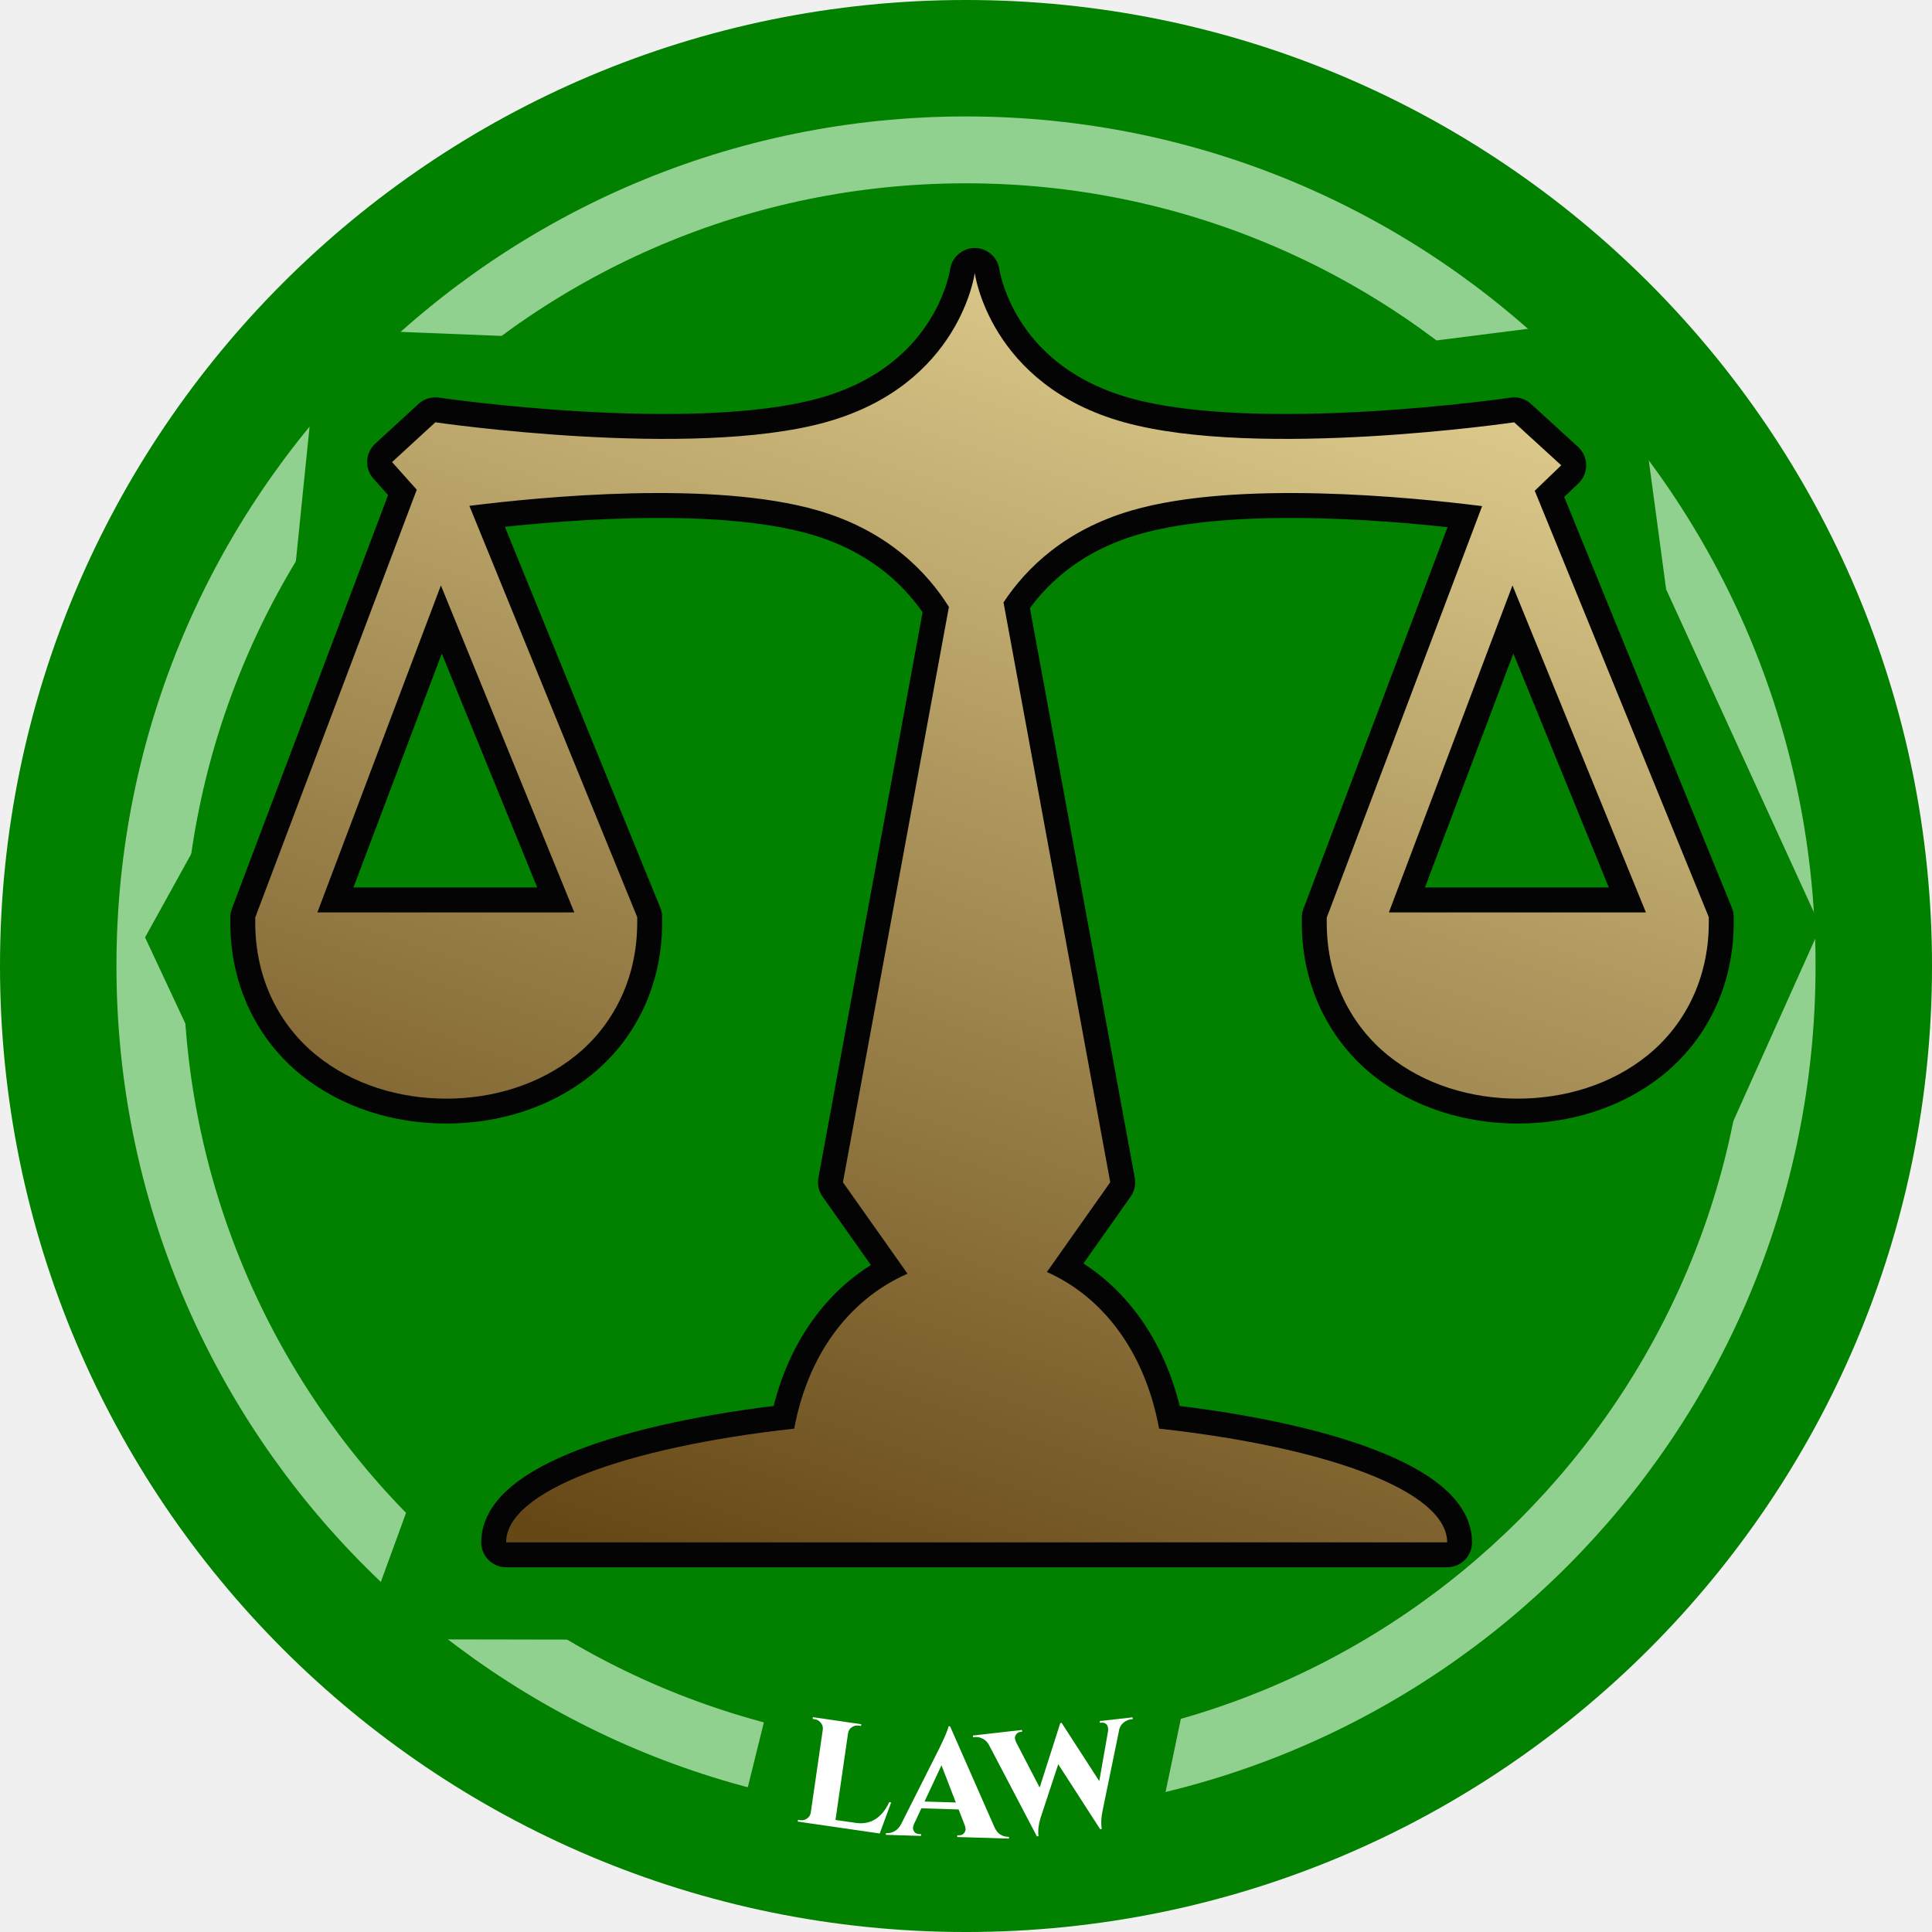
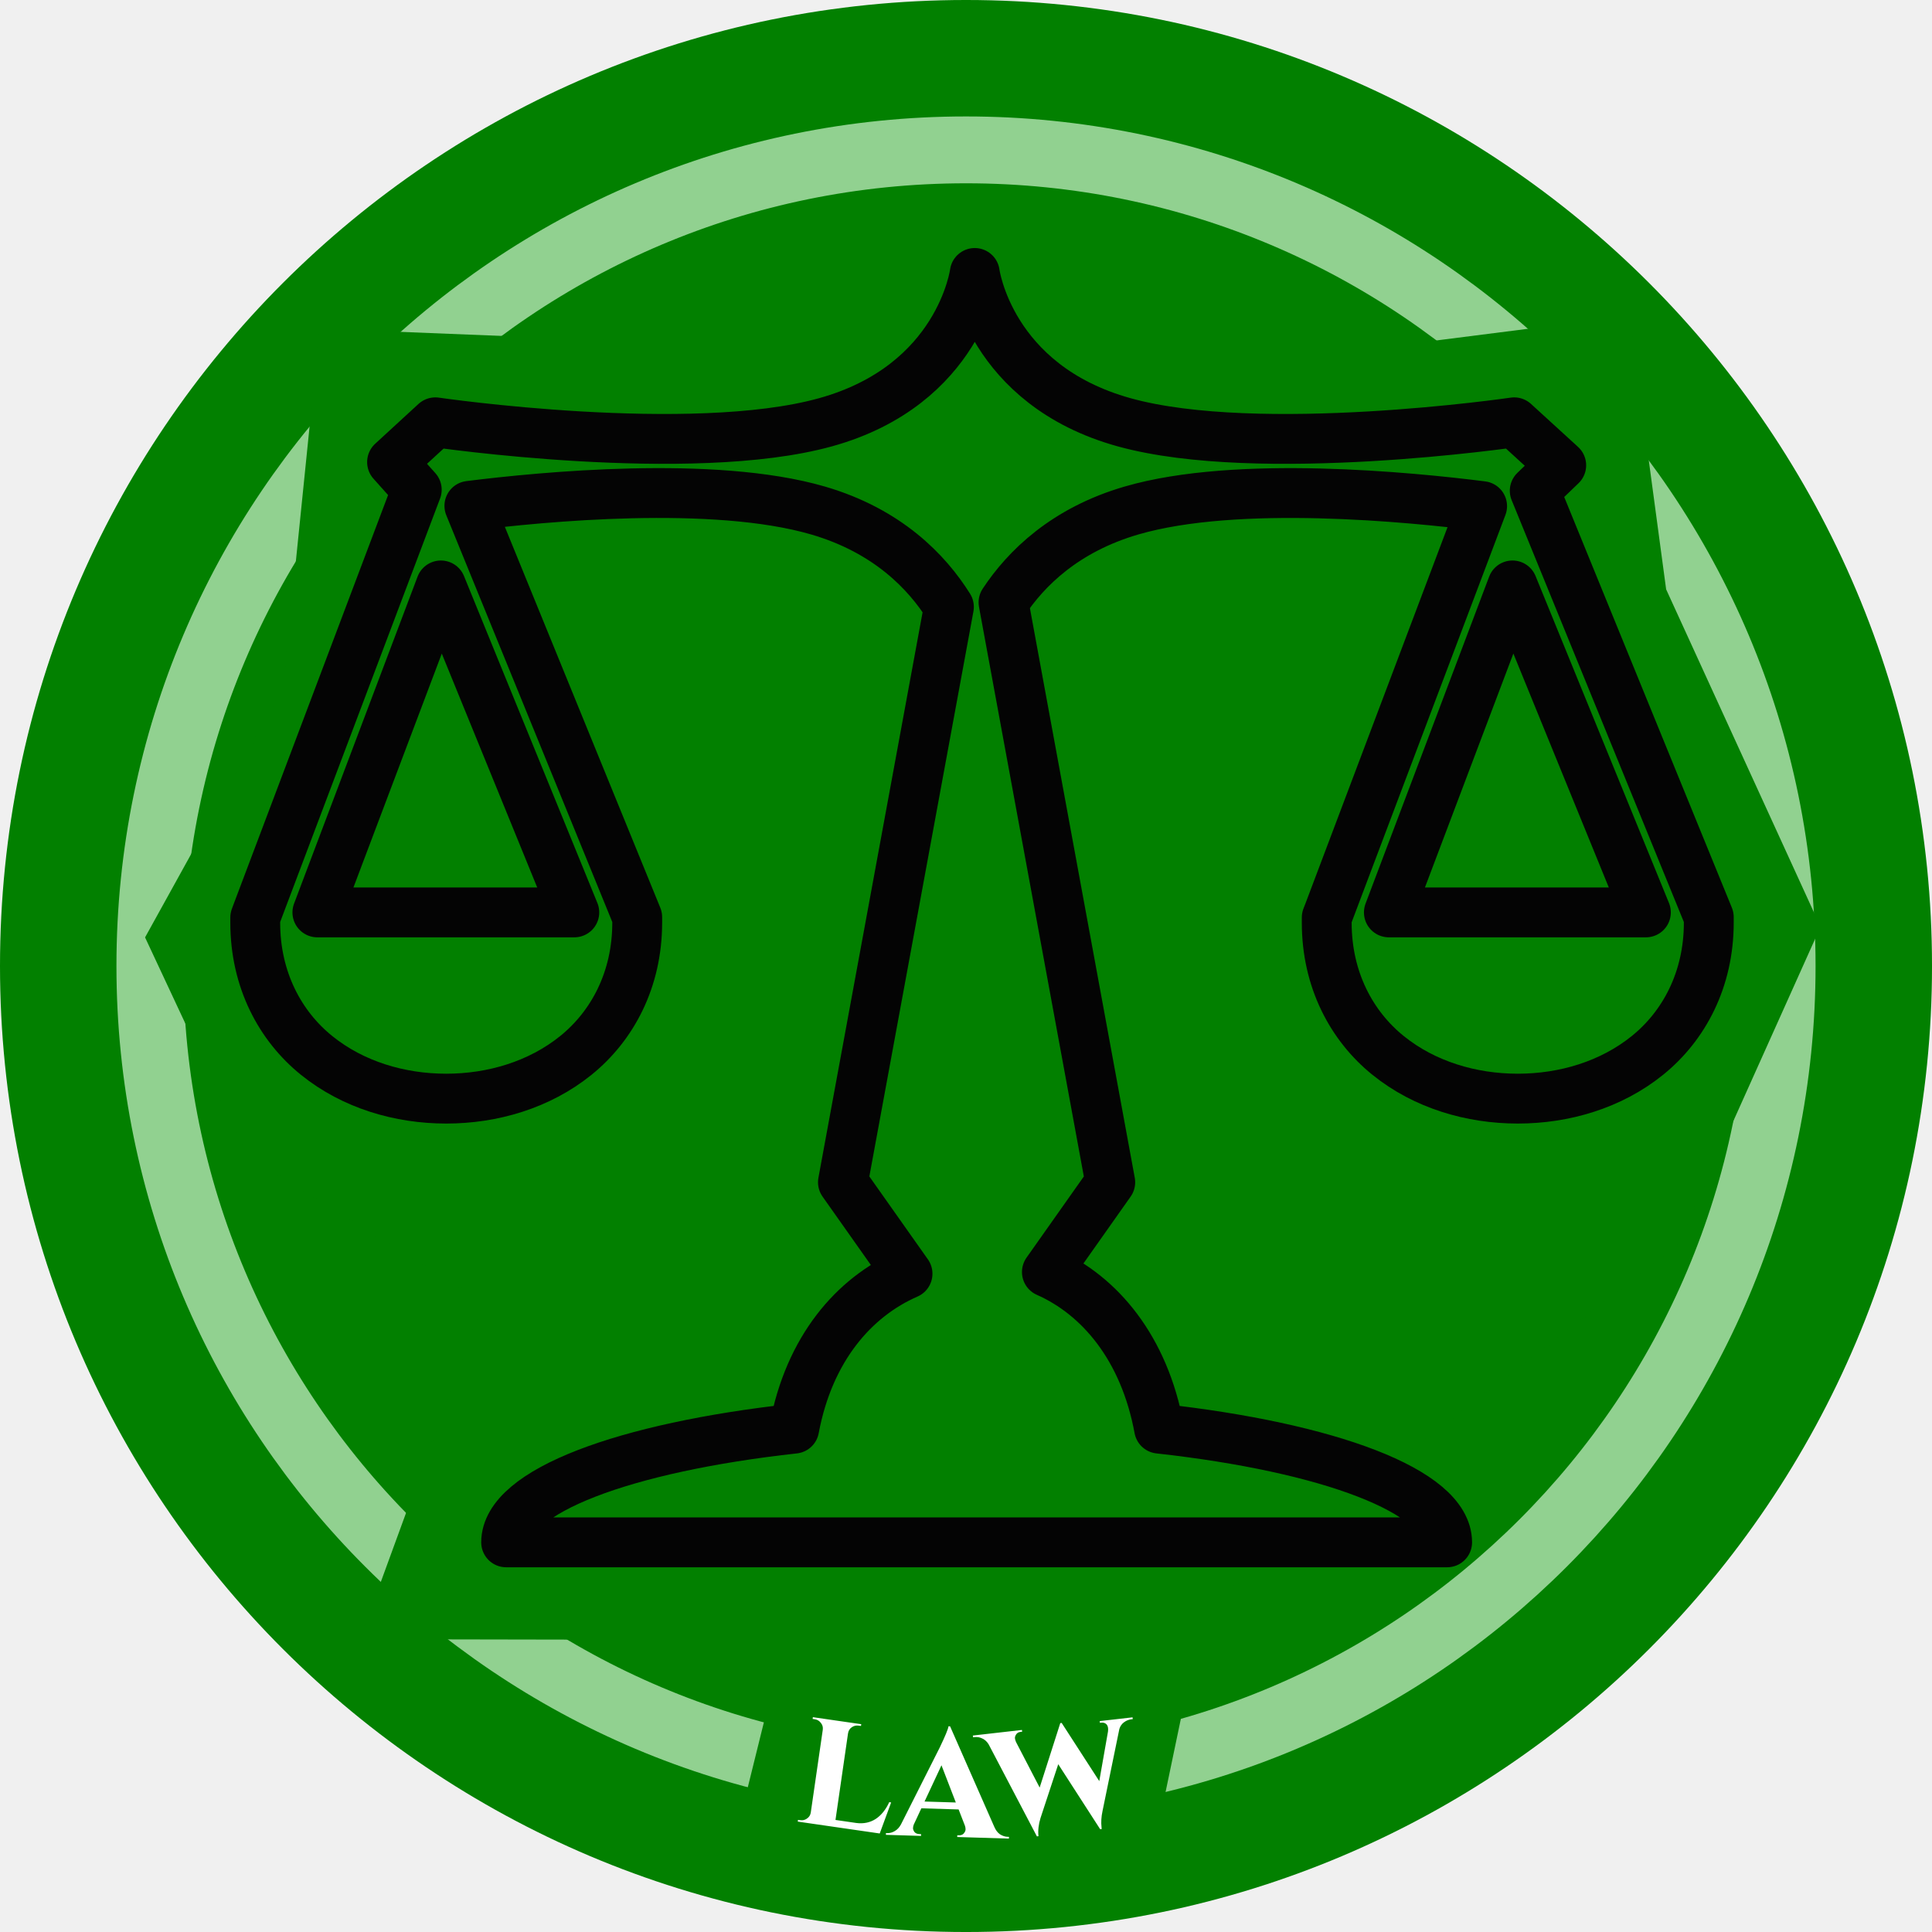
- <svg xmlns="http://www.w3.org/2000/svg" xmlns:xlink="http://www.w3.org/1999/xlink" width="193.805mm" height="193.805mm" viewBox="0 0 193.805 193.805" version="1.1" id="svg1">
-   <defs id="defs1">
-     <rect x="539.968" y="502.93" width="207.605" height="293.376" id="rect3" />
-     <rect x="174.466" y="734.902" width="463.943" height="104.29" id="rect2" />
-     <rect x="235.87" y="749.522" width="386.944" height="83.822" id="rect1" />
-     <linearGradient xlink:href="#linearGradient1" id="linearGradient2" x1="147.443" y1="491.292" x2="362.346" y2="36.929" gradientUnits="userSpaceOnUse" gradientTransform="matrix(0.1882479,0,0,0.1882479,60.72861,104.1723)" />
-     <linearGradient id="linearGradient1">
-       <stop style="stop-color:#9c732d;stop-opacity:1;" offset="0" id="stop1" />
-       <stop style="stop-color:#d3aa65;stop-opacity:1;" offset="1" id="stop2" />
-     </linearGradient>
-     <rect x="539.968" y="502.93" width="207.605" height="293.376" id="rect3-9" />
-     <filter style="color-interpolation-filters:sRGB" id="filter32" x="0" y="0" width="1" height="1">
-       <feComposite id="feComposite54" result="comp2" operator="over" in="fbSourceGraphic" in2="comp1" />
-     </filter>
-     <filter style="color-interpolation-filters:sRGB" id="filter70" x="-0.199" y="-0.141" width="1.397" height="1.283">
-       <feFlood result="flood" in="SourceGraphic" flood-opacity="1" flood-color="rgb(249,237,183)" id="feFlood69" />
-       <feGaussianBlur result="blur" in="SourceGraphic" stdDeviation="3" id="feGaussianBlur69" />
-       <feOffset result="offset" in="blur" dx="1" dy="1" id="feOffset69" />
-       <feComposite result="comp1" operator="in" in="flood" in2="offset" id="feComposite69" />
-       <feComposite result="fbSourceGraphic" operator="over" in="SourceGraphic" in2="comp1" id="feComposite70" />
-       <feColorMatrix result="fbSourceGraphicAlpha" in="fbSourceGraphic" values="0 0 0 -1 0 0 0 0 -1 0 0 0 0 -1 0 0 0 0 1 0" id="feColorMatrix70" />
-       <feFlood id="feFlood70" result="flood" in="fbSourceGraphic" flood-opacity="1" flood-color="rgb(249,237,183)" />
-       <feGaussianBlur id="feGaussianBlur70" result="blur" in="fbSourceGraphic" stdDeviation="3" />
-       <feOffset id="feOffset70" result="offset" in="blur" dx="1" dy="1" />
-       <feComposite id="feComposite71" result="comp1" operator="in" in="flood" in2="offset" />
-       <feComposite id="feComposite72" result="fbSourceGraphic" operator="over" in="fbSourceGraphic" in2="comp1" />
-       <feColorMatrix result="fbSourceGraphicAlpha" in="fbSourceGraphic" values="0 0 0 -1 0 0 0 0 -1 0 0 0 0 -1 0 0 0 0 1 0" id="feColorMatrix82" />
-       <feFlood id="feFlood82" result="flood" in="fbSourceGraphic" flood-opacity="1" flood-color="rgb(85,71,7)" />
-       <feGaussianBlur id="feGaussianBlur82" result="blur" in="fbSourceGraphic" stdDeviation="1" />
-       <feOffset id="feOffset82" result="offset" in="blur" dx="-1" dy="-1" />
-       <feComposite id="feComposite82" result="comp1" operator="in" in="flood" in2="offset" />
-       <feComposite id="feComposite83" result="fbSourceGraphic" operator="over" in="fbSourceGraphic" in2="comp1" />
-       <feColorMatrix result="fbSourceGraphicAlpha" in="fbSourceGraphic" values="0 0 0 -1 0 0 0 0 -1 0 0 0 0 -1 0 0 0 0 1 0" id="feColorMatrix83" />
-       <feFlood id="feFlood83" result="flood" in="fbSourceGraphic" flood-opacity="1" flood-color="rgb(85,71,7)" />
-       <feGaussianBlur id="feGaussianBlur83" result="blur" in="fbSourceGraphic" stdDeviation="1" />
-       <feOffset id="feOffset83" result="offset" in="blur" dx="-1" dy="-1" />
-       <feComposite id="feComposite84" result="comp1" operator="in" in="flood" in2="offset" />
-       <feComposite id="feComposite85" result="comp2" operator="over" in="fbSourceGraphic" in2="comp1" />
-     </filter>
-     <filter style="color-interpolation-filters:sRGB" id="filter88" x="-0.028" y="-0.034" width="1.055" height="1.068">
-       <feFlood result="flood" in="SourceGraphic" flood-opacity="1" flood-color="rgb(85,71,7)" id="feFlood87" />
-       <feGaussianBlur result="blur" in="SourceGraphic" stdDeviation="1" id="feGaussianBlur87" />
-       <feOffset result="offset" in="blur" dx="0" dy="0" id="feOffset87" />
-       <feComposite result="comp1" operator="in" in="offset" in2="flood" id="feComposite87" />
-       <feComposite result="comp2" operator="over" in="SourceGraphic" in2="comp1" id="feComposite88" />
-     </filter>
-     <radialGradient xlink:href="#linearGradient7" id="radialGradient8" cx="108.482" cy="126.562" fx="58.482" fy="66.562" r="151.875" gradientUnits="userSpaceOnUse" gradientTransform="matrix(0.08817681,0,0,0.08817681,61.56542,99.08236)" />
-     <linearGradient id="linearGradient7">
-       <stop style="stop-color:#d8c8bf;stop-opacity:1;" offset="0" id="stop7" />
-       <stop style="stop-color:#87644e;stop-opacity:0.996;" offset="1" id="stop8" />
-     </linearGradient>
-     <radialGradient xlink:href="#linearGradient7-0" id="radialGradient8-6" cx="108.482" cy="126.562" fx="52.605" fy="75.377" r="151.875" gradientUnits="userSpaceOnUse" />
-     <linearGradient id="linearGradient7-0">
-       <stop style="stop-color:#b1a6f1;stop-opacity:1;" offset="0" id="stop7-3" />
-       <stop style="stop-color:#441eb7;stop-opacity:0.996;" offset="1" id="stop8-3" />
-     </linearGradient>
-     <radialGradient xlink:href="#linearGradient2-5" id="radialGradient3" cx="81.689" cy="163.646" fx="81.689" fy="163.646" r="70.703" gradientUnits="userSpaceOnUse" gradientTransform="matrix(1.152756,0.00842552,-0.00827659,1.132381,-18.9625,-44.72036)" />
-     <linearGradient id="linearGradient2-5">
-       <stop style="stop-color:#d1e8fc;stop-opacity:1;" offset="0" id="stop2-0" />
-       <stop style="stop-color:#4993e0;stop-opacity:1;" offset="1" id="stop3" />
-     </linearGradient>
-     <linearGradient xlink:href="#linearGradient3" id="linearGradient5" x1="89.32" y1="106.465" x2="153.768" y2="122.855" gradientUnits="userSpaceOnUse" gradientTransform="matrix(1.219093,0,0,1.219093,-25.73593,-58.22228)" />
-     <linearGradient id="linearGradient3">
-       <stop style="stop-color:#277fb7;stop-opacity:1;" offset="0" id="stop4" />
-       <stop style="stop-color:#b9daf0;stop-opacity:1;" offset="0.324" id="stop6" />
-       <stop style="stop-color:#60acdd;stop-opacity:1;" offset="1" id="stop5" />
-     </linearGradient>
-     <radialGradient xlink:href="#linearGradient6" id="radialGradient10" cx="140.052" cy="48.642" fx="140.052" fy="48.642" r="29.926" gradientTransform="matrix(1.215901,-1.1346678e-8,0,0.6047558,-33.89948,-25.02825)" gradientUnits="userSpaceOnUse" />
-     <linearGradient id="linearGradient6">
-       <stop style="stop-color:#2881bb;stop-opacity:1;" offset="0" id="stop9" />
-       <stop style="stop-color:#7fbce3;stop-opacity:1;" offset="0.81" id="stop11" />
-       <stop style="stop-color:#66afdd;stop-opacity:1;" offset="1" id="stop10" />
-     </linearGradient>
-     <radialGradient xlink:href="#linearGradient2-5" id="radialGradient12" gradientUnits="userSpaceOnUse" gradientTransform="matrix(1.152756,0.00842552,-0.00827659,1.132381,-18.9625,-44.72036)" cx="81.689" cy="163.646" fx="81.689" fy="163.646" r="70.703" />
-     <radialGradient xlink:href="#linearGradient6" id="radialGradient11" gradientUnits="userSpaceOnUse" gradientTransform="matrix(1.215901,-1.1346678e-8,0,0.6047558,-33.89948,-25.02825)" cx="140.052" cy="48.642" fx="140.052" fy="48.642" r="29.926" />
-     <rect x="539.968" y="502.93" width="207.605" height="293.376" id="rect3-9-6" />
-     <filter style="color-interpolation-filters:sRGB" id="filter70-1" x="-0.199" y="-0.141" width="1.397" height="1.283">
-       <feFlood result="flood" in="SourceGraphic" flood-opacity="1" flood-color="rgb(249,237,183)" id="feFlood69-9" />
-       <feGaussianBlur result="blur" in="SourceGraphic" stdDeviation="3" id="feGaussianBlur69-6" />
-       <feOffset result="offset" in="blur" dx="1" dy="1" id="feOffset69-7" />
-       <feComposite result="comp1" operator="in" in="flood" in2="offset" id="feComposite69-8" />
-       <feComposite result="fbSourceGraphic" operator="over" in="SourceGraphic" in2="comp1" id="feComposite70-9" />
-       <feColorMatrix result="fbSourceGraphicAlpha" in="fbSourceGraphic" values="0 0 0 -1 0 0 0 0 -1 0 0 0 0 -1 0 0 0 0 1 0" id="feColorMatrix70-7" />
-       <feFlood id="feFlood70-5" result="flood" in="fbSourceGraphic" flood-opacity="1" flood-color="rgb(249,237,183)" />
-       <feGaussianBlur id="feGaussianBlur70-5" result="blur" in="fbSourceGraphic" stdDeviation="3" />
-       <feOffset id="feOffset70-2" result="offset" in="blur" dx="1" dy="1" />
-       <feComposite id="feComposite71-4" result="comp1" operator="in" in="flood" in2="offset" />
-       <feComposite id="feComposite72-9" result="fbSourceGraphic" operator="over" in="fbSourceGraphic" in2="comp1" />
-       <feColorMatrix result="fbSourceGraphicAlpha" in="fbSourceGraphic" values="0 0 0 -1 0 0 0 0 -1 0 0 0 0 -1 0 0 0 0 1 0" id="feColorMatrix82-4" />
-       <feFlood id="feFlood82-4" result="flood" in="fbSourceGraphic" flood-opacity="1" flood-color="rgb(85,71,7)" />
-       <feGaussianBlur id="feGaussianBlur82-7" result="blur" in="fbSourceGraphic" stdDeviation="1" />
-       <feOffset id="feOffset82-9" result="offset" in="blur" dx="-1" dy="-1" />
-       <feComposite id="feComposite82-5" result="comp1" operator="in" in="flood" in2="offset" />
-       <feComposite id="feComposite83-5" result="fbSourceGraphic" operator="over" in="fbSourceGraphic" in2="comp1" />
-       <feColorMatrix result="fbSourceGraphicAlpha" in="fbSourceGraphic" values="0 0 0 -1 0 0 0 0 -1 0 0 0 0 -1 0 0 0 0 1 0" id="feColorMatrix83-6" />
-       <feFlood id="feFlood83-1" result="flood" in="fbSourceGraphic" flood-opacity="1" flood-color="rgb(85,71,7)" />
-       <feGaussianBlur id="feGaussianBlur83-5" result="blur" in="fbSourceGraphic" stdDeviation="1" />
-       <feOffset id="feOffset83-9" result="offset" in="blur" dx="-1" dy="-1" />
-       <feComposite id="feComposite84-1" result="comp1" operator="in" in="flood" in2="offset" />
-       <feComposite id="feComposite85-3" result="comp2" operator="over" in="fbSourceGraphic" in2="comp1" />
-     </filter>
-     <radialGradient xlink:href="#linearGradient7" id="radialGradient8-1" cx="108.482" cy="126.562" fx="58.482" fy="66.562" r="151.875" gradientUnits="userSpaceOnUse" gradientTransform="matrix(0.07585412,0,0,0.07585412,138.2585,109.4462)" />
-     <rect x="539.968" y="502.93" width="207.605" height="293.376" id="rect3-9-6-4" />
-     <filter style="color-interpolation-filters:sRGB" id="filter70-1-1" x="-0.136" y="-0.151" width="1.272" height="1.303">
-       <feFlood result="flood" in="SourceGraphic" flood-opacity="1" flood-color="rgb(249,237,183)" id="feFlood69-9-8" />
-       <feGaussianBlur result="blur" in="SourceGraphic" stdDeviation="3" id="feGaussianBlur69-6-2" />
-       <feOffset result="offset" in="blur" dx="1" dy="1" id="feOffset69-7-6" />
-       <feComposite result="comp1" operator="in" in="flood" in2="offset" id="feComposite69-8-0" />
-       <feComposite result="fbSourceGraphic" operator="over" in="SourceGraphic" in2="comp1" id="feComposite70-9-3" />
-       <feColorMatrix result="fbSourceGraphicAlpha" in="fbSourceGraphic" values="0 0 0 -1 0 0 0 0 -1 0 0 0 0 -1 0 0 0 0 1 0" id="feColorMatrix70-7-9" />
-       <feFlood id="feFlood70-5-4" result="flood" in="fbSourceGraphic" flood-opacity="1" flood-color="rgb(249,237,183)" />
-       <feGaussianBlur id="feGaussianBlur70-5-9" result="blur" in="fbSourceGraphic" stdDeviation="3" />
-       <feOffset id="feOffset70-2-6" result="offset" in="blur" dx="1" dy="1" />
-       <feComposite id="feComposite71-4-5" result="comp1" operator="in" in="flood" in2="offset" />
-       <feComposite id="feComposite72-9-1" result="fbSourceGraphic" operator="over" in="fbSourceGraphic" in2="comp1" />
-       <feColorMatrix result="fbSourceGraphicAlpha" in="fbSourceGraphic" values="0 0 0 -1 0 0 0 0 -1 0 0 0 0 -1 0 0 0 0 1 0" id="feColorMatrix82-4-3" />
-       <feFlood id="feFlood82-4-2" result="flood" in="fbSourceGraphic" flood-opacity="1" flood-color="rgb(85,71,7)" />
-       <feGaussianBlur id="feGaussianBlur82-7-6" result="blur" in="fbSourceGraphic" stdDeviation="1" />
-       <feOffset id="feOffset82-9-9" result="offset" in="blur" dx="-1" dy="-1" />
-       <feComposite id="feComposite82-5-0" result="comp1" operator="in" in="flood" in2="offset" />
-       <feComposite id="feComposite83-5-0" result="fbSourceGraphic" operator="over" in="fbSourceGraphic" in2="comp1" />
-       <feColorMatrix result="fbSourceGraphicAlpha" in="fbSourceGraphic" values="0 0 0 -1 0 0 0 0 -1 0 0 0 0 -1 0 0 0 0 1 0" id="feColorMatrix83-6-3" />
-       <feFlood id="feFlood83-1-9" result="flood" in="fbSourceGraphic" flood-opacity="1" flood-color="rgb(85,71,7)" />
-       <feGaussianBlur id="feGaussianBlur83-5-5" result="blur" in="fbSourceGraphic" stdDeviation="1" />
-       <feOffset id="feOffset83-9-3" result="offset" in="blur" dx="-1" dy="-1" />
-       <feComposite id="feComposite84-1-1" result="comp1" operator="in" in="flood" in2="offset" />
-       <feComposite id="feComposite85-3-1" result="comp2" operator="over" in="fbSourceGraphic" in2="comp1" />
-     </filter>
-     <linearGradient xlink:href="#linearGradient2-1" id="linearGradient4" gradientUnits="userSpaceOnUse" x1="180.365" y1="491.334" x2="342.781" y2="14.623" />
-     <linearGradient id="linearGradient2-1">
-       <stop style="stop-color:#664817;stop-opacity:1;" offset="0" id="stop2-7" />
-       <stop style="stop-color:#e9d898;stop-opacity:1;" offset="1" id="stop3-9" />
-     </linearGradient>
-     <linearGradient xlink:href="#linearGradient2-1" id="linearGradient90" gradientUnits="userSpaceOnUse" x1="180.365" y1="491.334" x2="342.781" y2="14.623" />
-   </defs>
+ <svg xmlns="http://www.w3.org/2000/svg" width="193.805mm" height="193.805mm" viewBox="0 0 193.805 193.805" version="1.1" id="svg1">
  <g id="layer1" transform="translate(-12.12214,-60.80922)">
    <circle style="fill:#028000;fill-opacity:1;stroke:none;stroke-width:7.938;stroke-linejoin:round" id="path1" cx="109.025" cy="157.712" r="96.903" />
    <circle style="display:inline;fill:none;fill-opacity:1;stroke:#91d190;stroke-width:6.706;stroke-linejoin:round;stroke-opacity:1" id="circle88" cx="109.025" cy="157.712" r="81.869" />
    <path style="fill:#028000;fill-opacity:1;stroke:none;stroke-width:1;stroke-linejoin:round;stroke-dasharray:none;stroke-opacity:1" d="m 44.177,93.776 27.77,1.112 74.183,1.355 29.437,-3.746 3.691,27.432 15.489,33.852 -14.392,32.055 -47.475,36.372 -5.578,26.705 -24.35,-1.018 -17.268,-1.935 5.11,-20.637 -42.571,-0.078 12.374,-33.857 -23.659,-14.598 -10.264,-21.947 13.833,-25.015 z" id="path89" />
    <circle style="display:inline;fill:none;fill-opacity:1;stroke:none;stroke-width:1;stroke-linejoin:round;stroke-dasharray:none;stroke-opacity:1" id="circle1" cx="-157.712" cy="-109.025" r="87.361" transform="matrix(0,-1,-1,0,0,0)" />
    <path d="m 92.147,243.539 0.025,-0.175 0.209,0.03 q 0.402,0.058 0.701,-0.166 0.317,-0.221 0.373,-0.605 l 1.202,-8.292 q 0.056,-0.384 -0.186,-0.686 -0.239,-0.32 -0.623,-0.375 l -0.209,-0.03 0.025,-0.175 4.853,0.703 -0.025,0.175 -0.209,-0.03 q -0.401,-0.058 -0.719,0.163 -0.317,0.221 -0.375,0.623 l -1.257,8.676 2.095,0.304 q 1.085,0.139 1.929,-0.398 0.847,-0.555 1.368,-1.691 l 0.192,0.028 -1.146,3.113 z m 21.046,1.525 0.141,0.004 -0.005,0.176 -5.183,-0.158 0.005,-0.176 0.141,0.004 q 0.353,0.011 0.518,-0.196 0.165,-0.207 0.171,-0.383 0.005,-0.176 -0.059,-0.372 l -0.638,-1.643 -3.738,-0.114 -0.755,1.618 q -0.076,0.174 -0.082,0.368 -0.005,0.176 0.147,0.393 0.17,0.199 0.523,0.21 l 0.141,0.004 -0.005,0.176 -3.526,-0.108 0.005,-0.176 0.141,0.004 q 0.37,0.011 0.748,-0.207 0.377,-0.218 0.62,-0.669 l 3.889,-7.716 q 0.829,-1.722 0.877,-2.126 l 0.159,0.005 4.422,10.053 q 0.214,0.518 0.576,0.776 0.381,0.241 0.769,0.253 z m -8.327,-3.537 3.138,0.096 -1.439,-3.732 z m 20.886,-8.269 -0.123,0.014 q -0.403,0.046 -0.747,0.298 -0.344,0.252 -0.473,0.675 l -1.69,8.235 q -0.185,0.873 -0.099,1.627 0.01,0.088 0.02,0.175 l -0.158,0.018 -4.204,-6.516 -1.781,5.404 q -0.297,0.975 -0.202,1.816 l -0.158,0.018 -4.831,-9.214 q -0.243,-0.416 -0.637,-0.602 -0.376,-0.188 -0.797,-0.14 l -0.14,0.016 -0.02,-0.175 4.925,-0.561 0.02,0.175 -0.14,0.016 q -0.333,0.038 -0.467,0.266 -0.136,0.211 -0.116,0.386 0.02,0.175 0.114,0.378 l 2.366,4.559 2.068,-6.467 0.14,-0.016 3.772,5.837 0.873,-4.964 q 0.095,-0.721 -0.384,-0.879 -0.129,-0.039 -0.286,-0.021 l -0.14,0.016 -0.02,-0.175 3.295,-0.375 z" id="text89" style="-inkscape-font-specification:'Cinzel, Bold';fill:#ffffff;stroke-linejoin:round" aria-label="law" />
    <g class="" style="font-variation-settings:normal;fill:url(#linearGradient4);fill-opacity:1;stroke:#040404;stroke-width:16.52;stroke-linecap:butt;stroke-linejoin:round;stroke-miterlimit:4;stroke-dasharray:none;stroke-dashoffset:0;stroke-opacity:1;paint-order:stroke fill markers;stop-color:#000000" id="g2" transform="matrix(0.3026664,0,0,0.3026664,32.8838,72.12008)">
      <path d="m 254.47,53.094 c 0,0 -4.808,37.12 -49.5,49.5 -44.695,12.38 -129.282,0 -129.282,0 l -14.345,13.186 8.187,9.157 -1.093,2.876 L 16.594,265.125 16,266.72 v 1.717 c 0,18.897 8.253,34.243 20.344,44 12.09,9.758 27.563,14.31 42.937,14.313 15.376,0.003 30.878,-4.556 42.97,-14.313 12.092,-9.756 20.344,-25.094 20.344,-44 v -1.843 L 141.907,264.906 86.97,130.28 c 23.946,-3.003 80.866,-8.54 115.5,1.532 23.064,6.71 36.151,20.345 43.436,31.97 l -35.126,190.686 21.407,30.31 c -17.75,7.75 -32.593,24.84 -37.562,51.345 -56.076,6.195 -95.47,20.74 -95.47,37.688 h 311.876 c 0,-16.947 -39.392,-31.493 -95.467,-37.688 -4.91,-26.6 -19.57,-44.112 -37.188,-51.906 l 21,-29.75 L 264,162.28 c 7.457,-11.275 20.388,-24.045 42.47,-30.468 34.955,-10.167 92.615,-4.42 116.155,-1.437 l -50.875,134.75 -0.625,1.594 v 1.717 c 0,18.897 8.253,34.243 20.344,44 12.09,9.758 27.593,14.31 42.967,14.313 15.375,0.003 30.877,-4.556 42.97,-14.313 12.09,-9.756 20.343,-25.094 20.343,-44 v -1.843 L 497.061,264.905 441,127.562 l -0.938,-2.28 8.782,-8.438 -15.594,-14.25 c 0,0 -84.556,12.38 -129.25,0 -44.694,-12.38 -49.53,-49.5 -49.53,-49.5 z M 77.53,156.656 121.75,265.031 H 36.594 L 77.53,156.657 Z m 355.158,0 44.218,108.375 H 391.72 l 40.967,-108.374 z" fill="#fff" fill-opacity="1" id="path2" style="font-variation-settings:normal;fill:url(#linearGradient90);fill-opacity:1;stroke:#040404;stroke-width:16.52;stroke-linecap:butt;stroke-linejoin:round;stroke-miterlimit:4;stroke-dasharray:none;stroke-dashoffset:0;stroke-opacity:1;paint-order:stroke fill markers;stop-color:#000000;stop-opacity:1" />
    </g>
  </g>
</svg>
